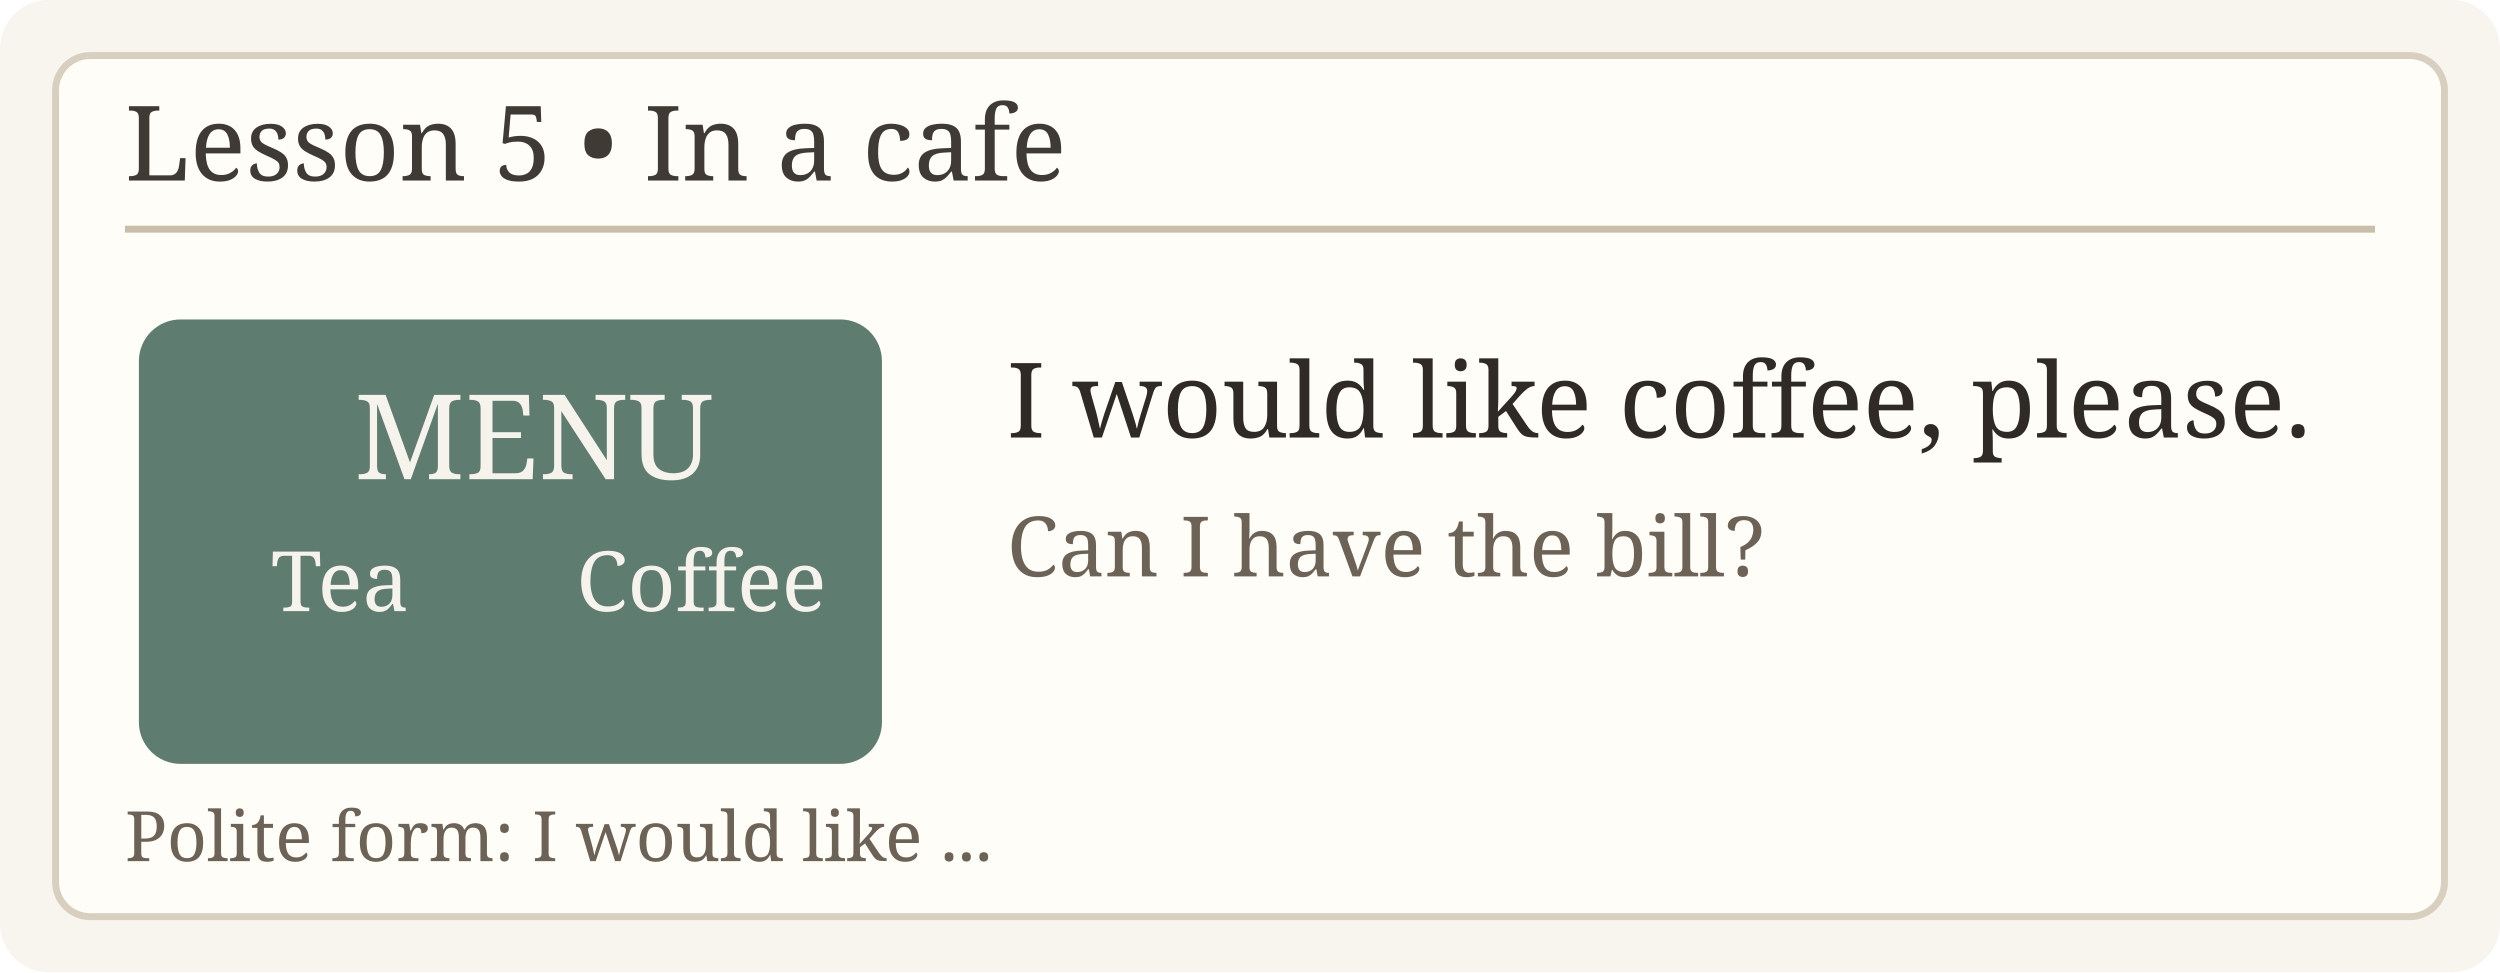
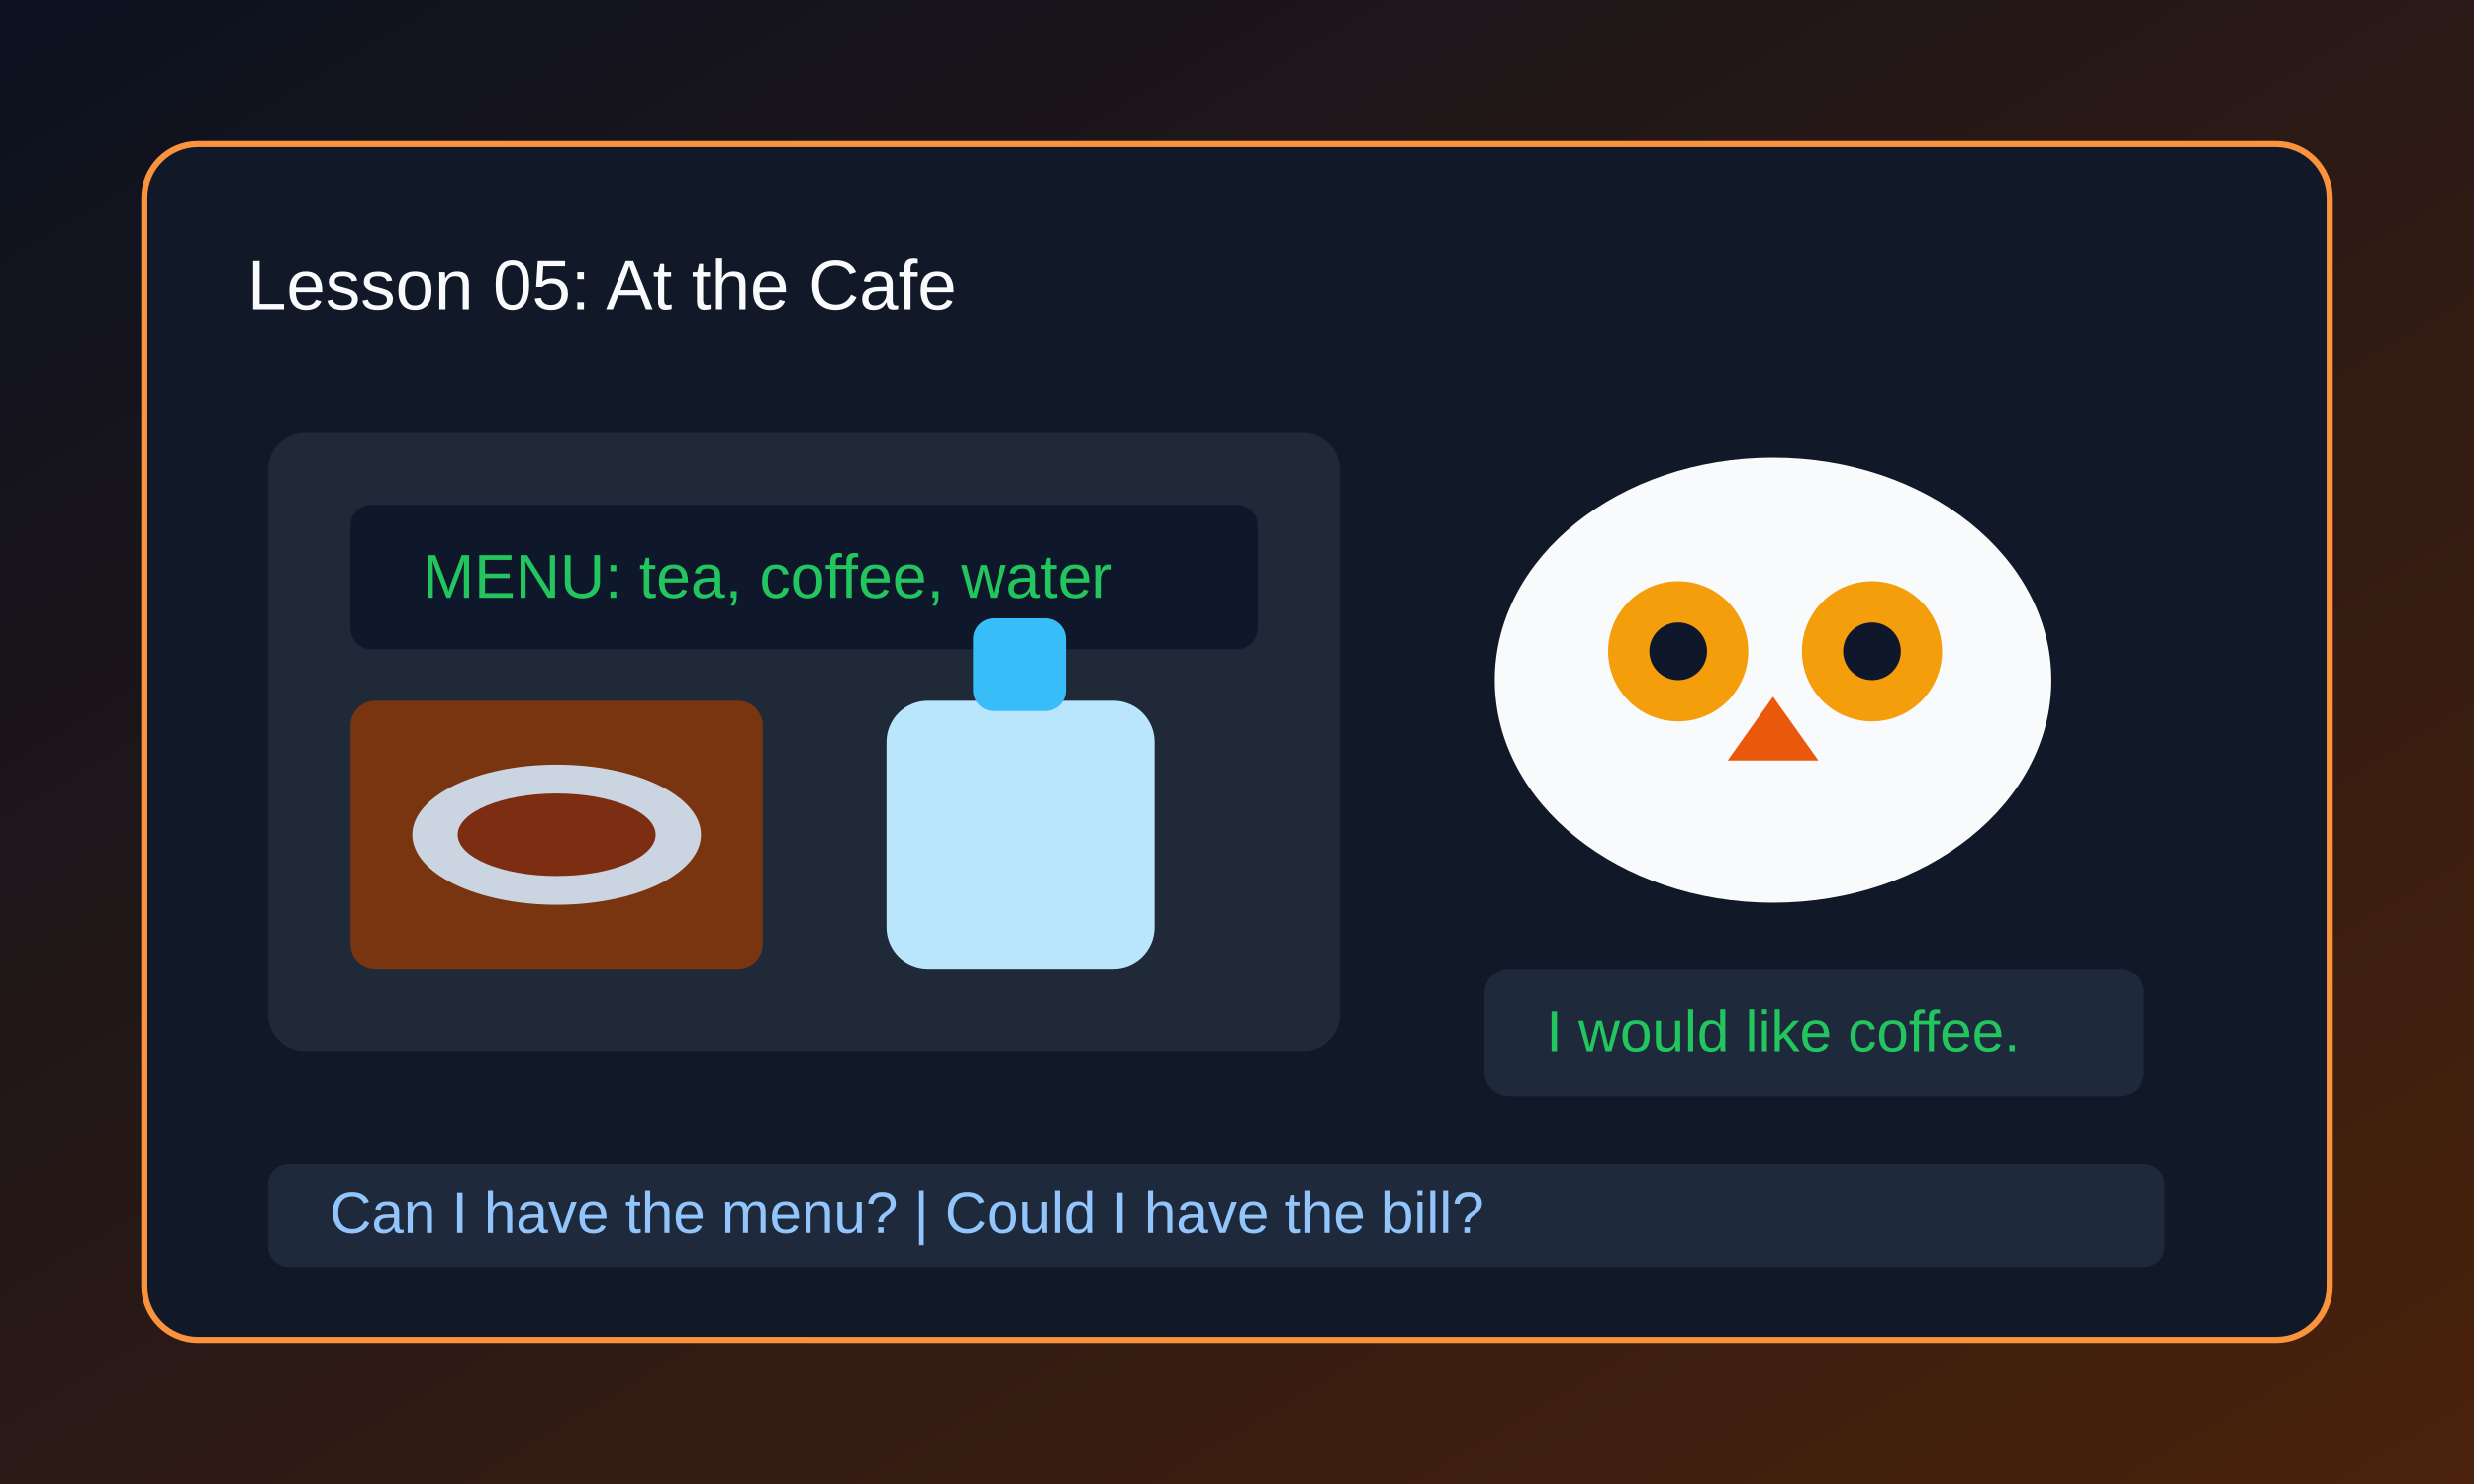
- <svg xmlns="http://www.w3.org/2000/svg" width="720" height="280" viewBox="0 0 720 280">
-   <rect width="720" height="280" fill="#f8f5ee" rx="14" />
-   <rect x="16" y="16" width="688" height="248" fill="#fffdf8" stroke="#d8cfbf" stroke-width="2" rx="10" />
-   <text x="36" y="52" fill="#3f3a33" font-family="Georgia, serif" font-size="30">Lesson 5 • In a cafe</text>
-   <line x1="36" y1="66" x2="684" y2="66" stroke="#c9bea9" stroke-width="2" />
-   <rect x="40" y="92" width="214" height="128" rx="12" fill="#5f7c70" />
-   <text x="102" y="138" fill="#f6f3ec" font-family="Georgia, serif" font-size="34">MENU</text>
-   <text x="78" y="176" fill="#f6f3ec" font-family="Georgia, serif" font-size="24">Tea</text>
-   <text x="166" y="176" fill="#f6f3ec" font-family="Georgia, serif" font-size="24">Coffee</text>
-   <text x="290" y="126" fill="#2f2a24" font-family="Georgia, serif" font-size="30">I would like coffee, please.</text>
-   <text x="290" y="166" fill="#6c6256" font-family="Georgia, serif" font-size="24">Can I have the bill?</text>
-   <text x="36" y="248" fill="#6c6256" font-family="Georgia, serif" font-size="20">Polite form: I would like ...</text>
+ <svg xmlns="http://www.w3.org/2000/svg" viewBox="0 0 1200 720" role="img" aria-labelledby="title desc">
+   <defs>
+     <linearGradient id="bg" x1="0" y1="0" x2="1" y2="1">
+       <stop offset="0%" stop-color="#0b1120" />
+       <stop offset="100%" stop-color="#4a220b" />
+     </linearGradient>
+   </defs>
+   <rect width="1200" height="720" fill="url(#bg)" />
+   <rect x="70" y="70" width="1060" height="580" rx="26" fill="#111827" stroke="#fb923c" stroke-width="3" />
+   <text x="120" y="150" font-family="Segoe UI, Arial, sans-serif" font-size="34" fill="#f8fafc">Lesson 05: At the Cafe</text>
+   <rect x="130" y="210" width="520" height="300" rx="18" fill="#1f2937" />
+   <rect x="170" y="245" width="440" height="70" rx="10" fill="#0f172a" />
+   <text x="205" y="290" font-family="Segoe UI, Arial, sans-serif" font-size="30" fill="#22c55e">MENU: tea, coffee, water</text>
+   <rect x="170" y="340" width="200" height="130" rx="12" fill="#78350f" />
+   <ellipse cx="270" cy="405" rx="70" ry="34" fill="#cbd5e1" />
+   <ellipse cx="270" cy="405" rx="48" ry="20" fill="#7c2d12" />
+   <rect x="430" y="340" width="130" height="130" rx="20" fill="#bae6fd" />
+   <rect x="472" y="300" width="45" height="45" rx="10" fill="#38bdf8" />
+   <ellipse cx="860" cy="330" rx="135" ry="108" fill="#f8fafc" />
+   <circle cx="814" cy="316" r="34" fill="#f59e0b" />
+   <circle cx="908" cy="316" r="34" fill="#f59e0b" />
+   <circle cx="814" cy="316" r="14" fill="#0f172a" />
+   <circle cx="908" cy="316" r="14" fill="#0f172a" />
+   <polygon points="860,338 838,369 882,369" fill="#ea580c" />
+   <rect x="720" y="470" width="320" height="62" rx="12" fill="#1e293b" />
+   <text x="750" y="510" font-family="Segoe UI, Arial, sans-serif" font-size="28" fill="#22c55e">I would like coffee.</text>
+   <rect x="130" y="565" width="920" height="50" rx="10" fill="#1e293b" />
+   <text x="160" y="598" font-family="Segoe UI, Arial, sans-serif" font-size="28" fill="#93c5fd">Can I have the menu? | Could I have the bill?</text>
</svg>
